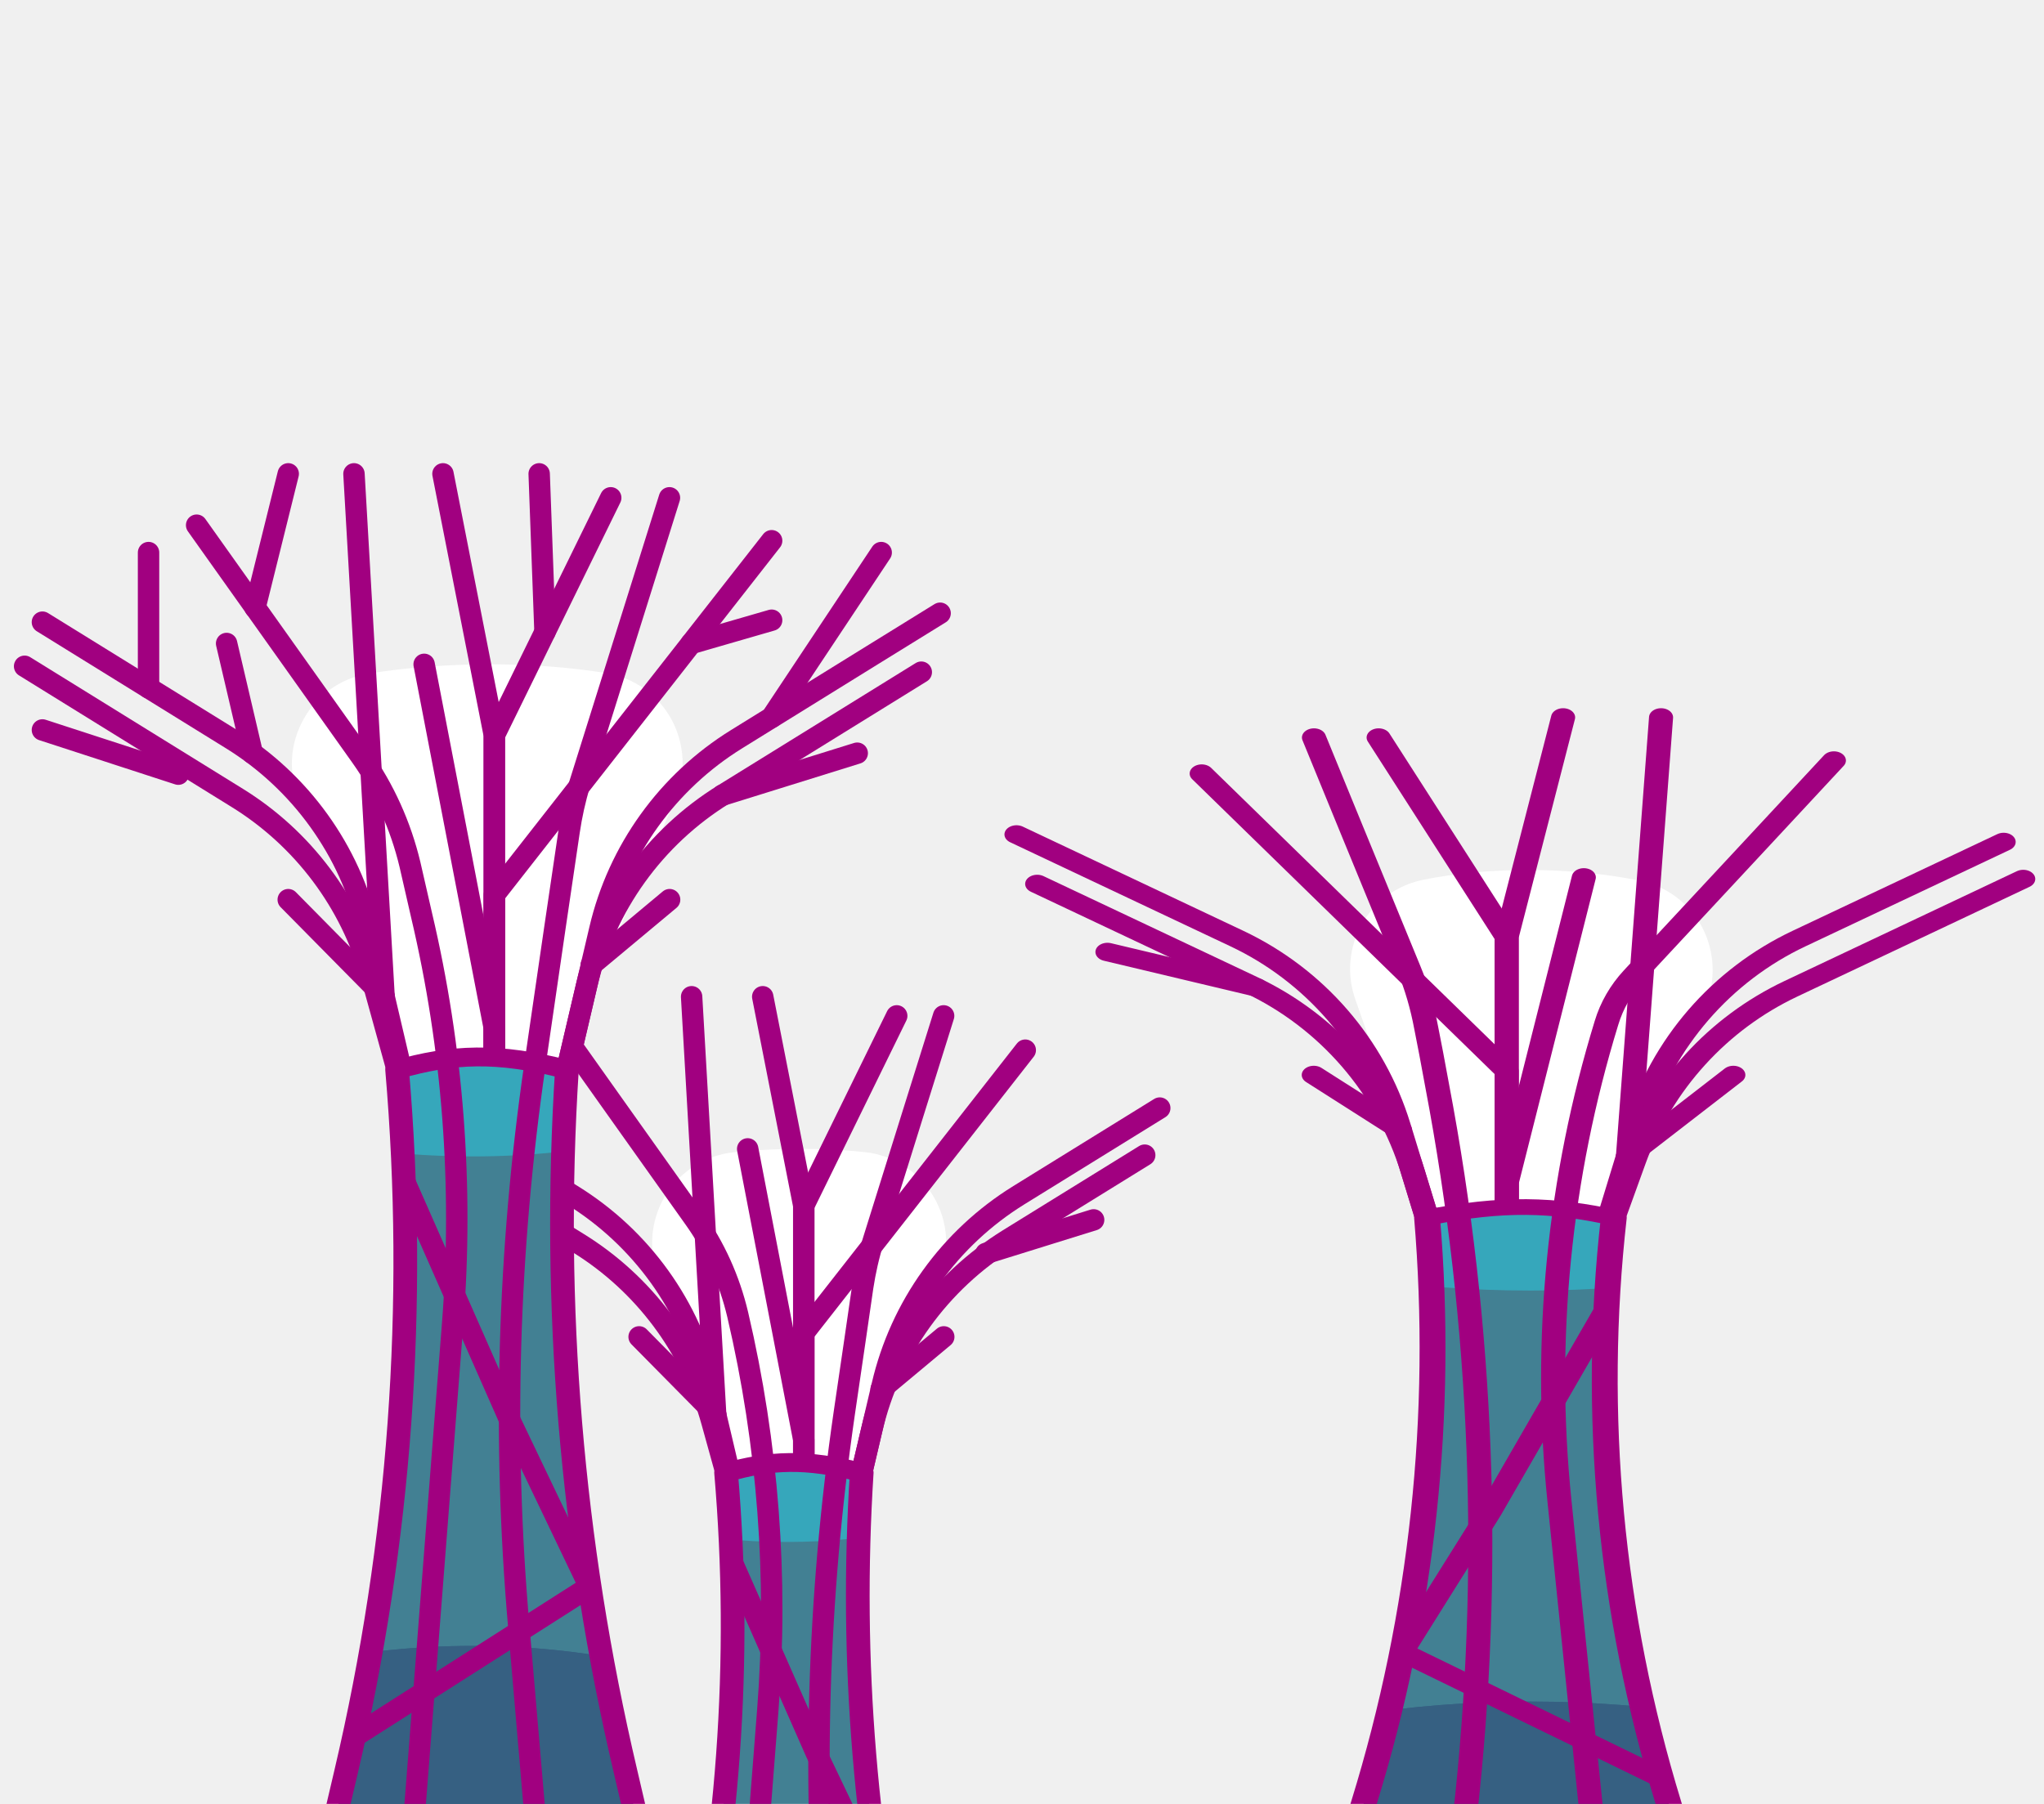
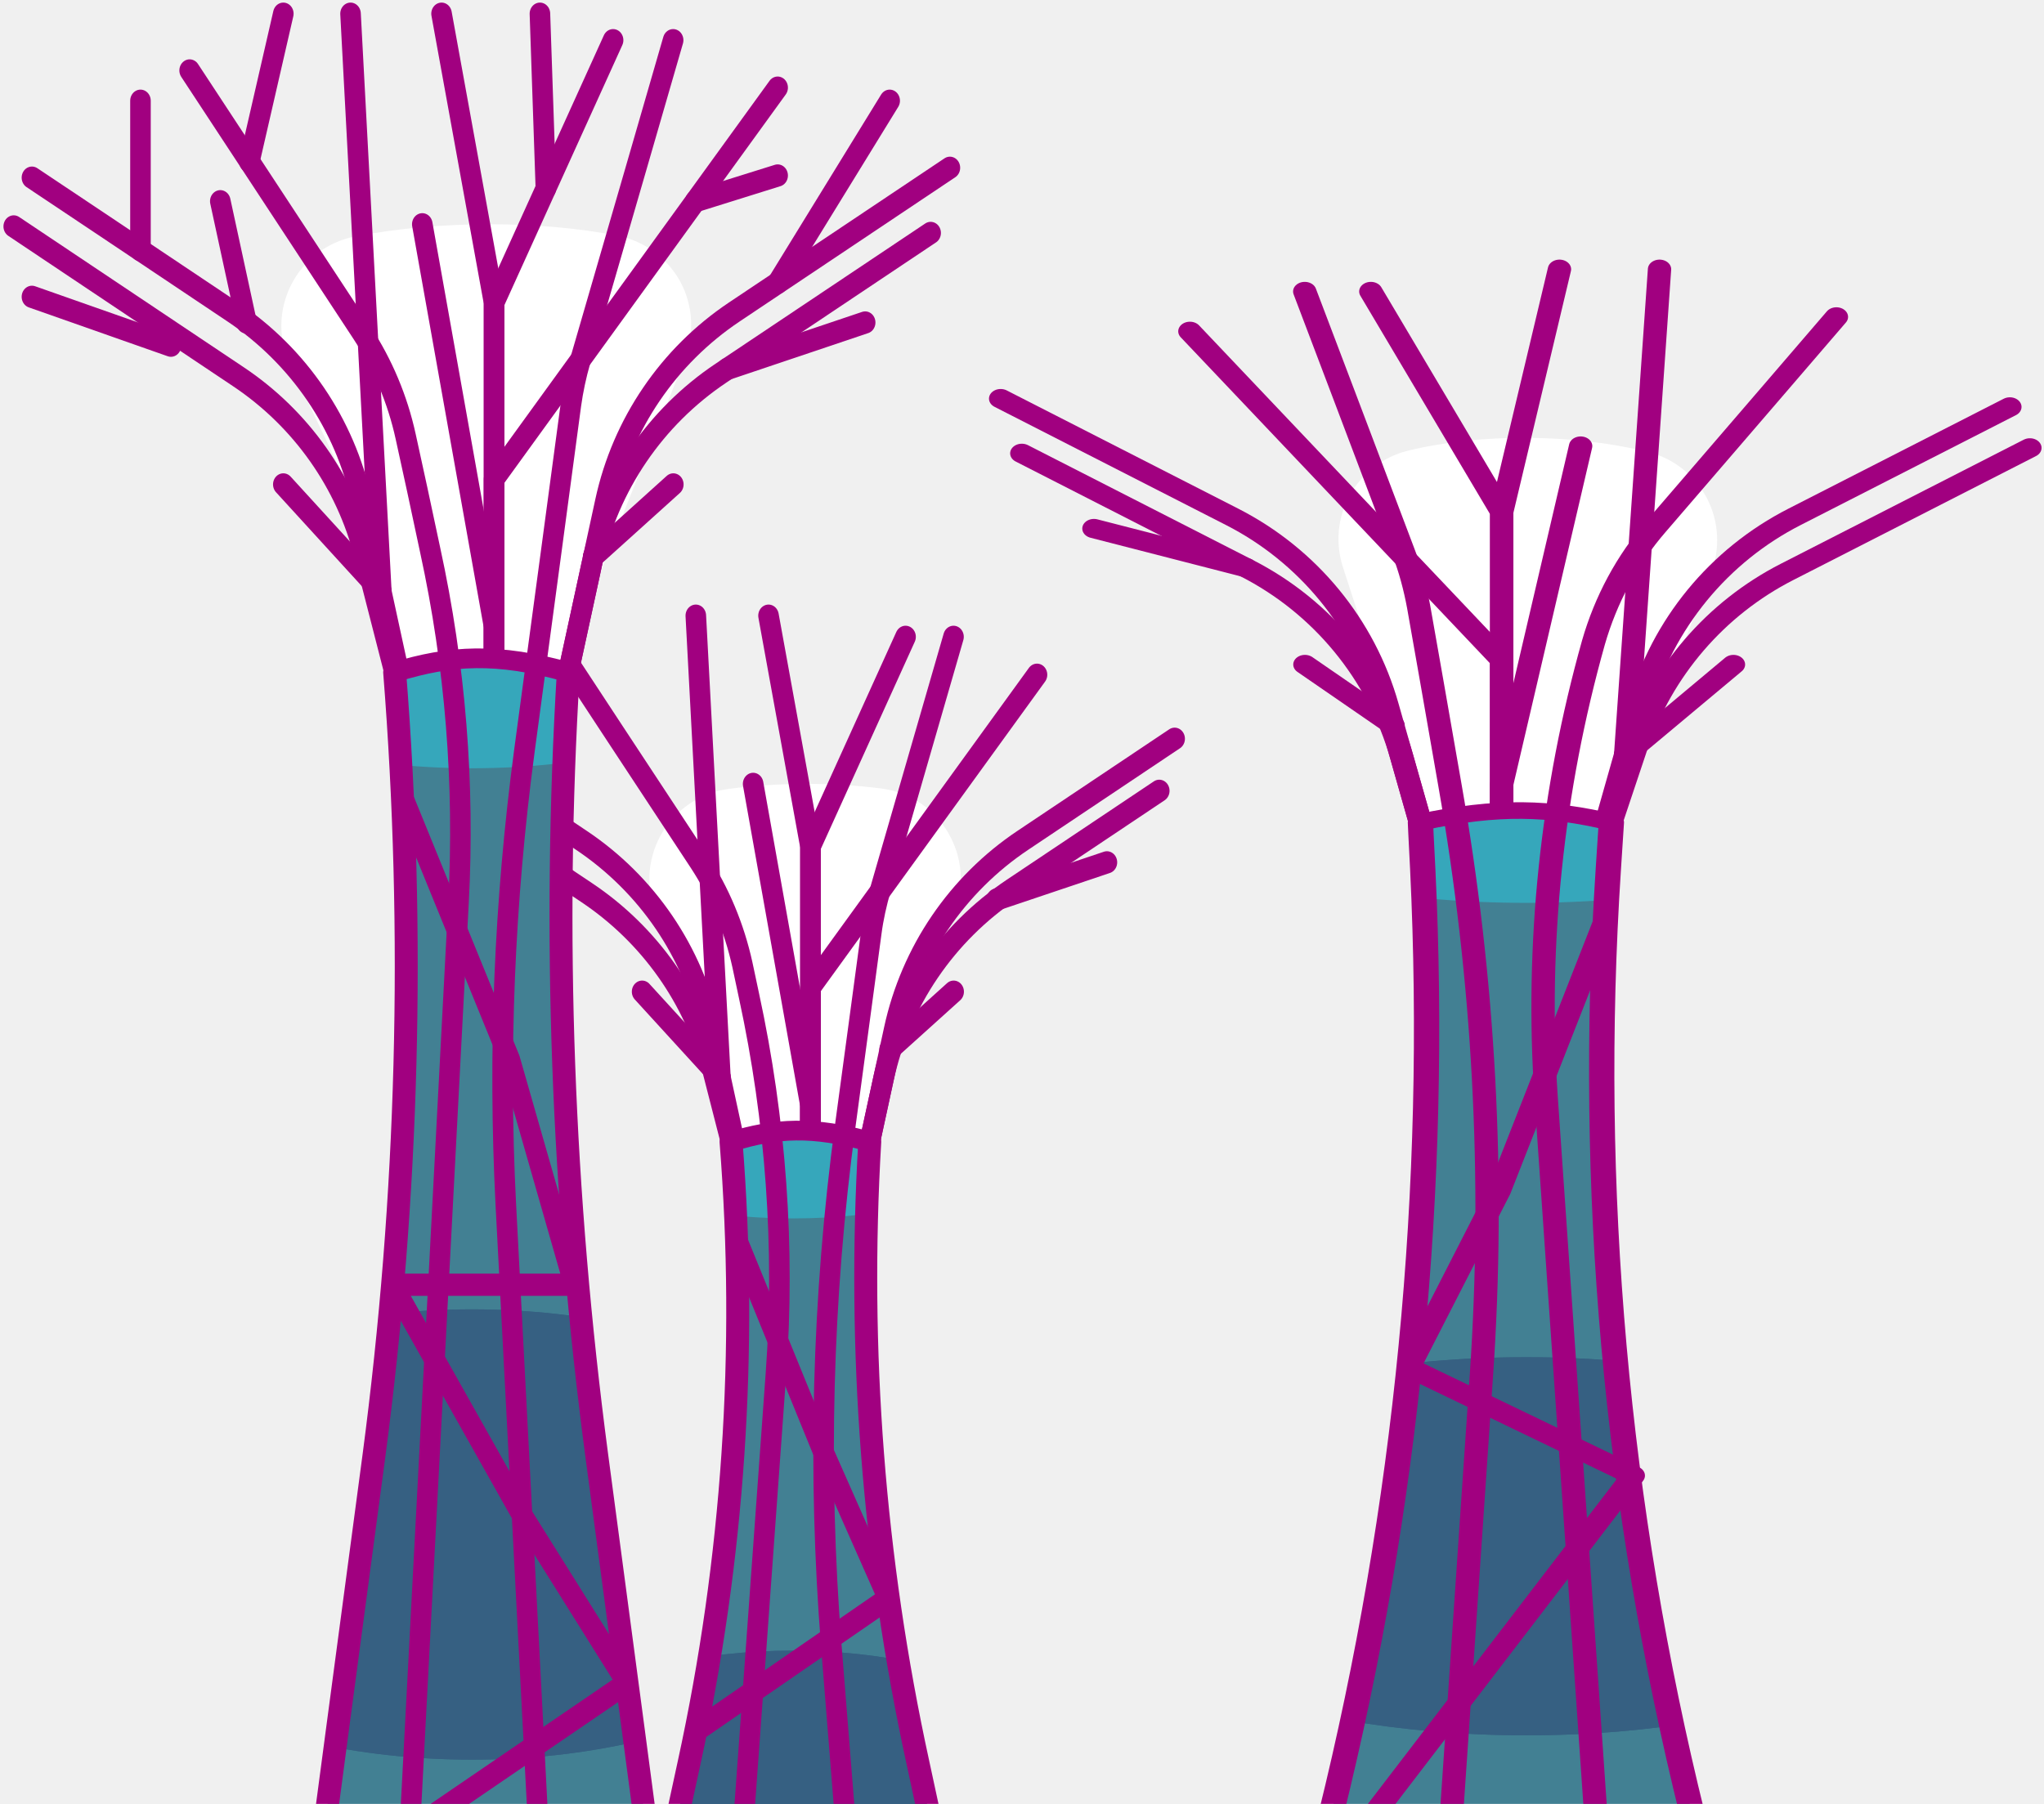
<svg xmlns="http://www.w3.org/2000/svg" width="100%" height="100%" viewBox="0 0 597 527" version="1.1" xml:space="preserve" style="fill-rule:evenodd;clip-rule:evenodd;stroke-linecap:round;stroke-linejoin:round;stroke-miterlimit:1.5;">
  <g transform="matrix(1,0,0,1,-15260.6,-4056.15)">
    <g id="Artboard7" transform="matrix(1.24116,0,0,1,5183.59,1226.15)">
      <rect x="8119" y="2830" width="481" height="527" style="fill:none;" />
      <clipPath id="_clip1">
        <rect x="8119" y="2830" width="481" height="527" />
      </clipPath>
      <g clip-path="url(#_clip1)">
-         <g transform="matrix(0.556899,0,0,0.752177,625.19,38.3638)">
-           <path d="M13853,4208.07C13857.9,4197.76 13857.1,4185.95 13850.9,4176.25C13844.8,4166.55 13834,4160.11 13821.8,4158.89C13804.1,4157.19 13784.5,4157.21 13766.3,4158.96C13753.7,4160.21 13742.5,4167.11 13736.5,4177.4C13730.5,4187.69 13730.4,4200.05 13736.2,4210.42C13738.9,4215.2 13741.6,4220.03 13744.2,4224.68C13756,4245.63 13763.3,4268.5 13765.5,4292C13765.5,4292 13765.5,4292 13765.5,4292L13818.8,4292C13818.8,4292 13822.8,4279.7 13826.1,4269.57C13829,4260.8 13832.4,4252.2 13836.3,4243.79C13840.7,4234.32 13847.1,4220.83 13853,4208.07Z" style="fill:white;" />
-         </g>
-         <g transform="matrix(0.643581,0,0,0.79879,-571.642,-167.429)">
-           <path d="M13777,4319.65C13777,4319.65 13769.6,4287.89 13762.8,4259.19C13756.1,4230.26 13738.1,4205.21 13712.8,4189.57C13689.9,4175.4 13665.5,4160.33 13665.5,4160.33" style="fill:none;stroke:rgb(161,0,128);stroke-width:7.82px;" />
-         </g>
-         <g transform="matrix(0.643581,0,0,0.79879,-571.642,-167.429)">
-           <path d="M13777,4319.65C13777,4319.65 13770.3,4295.58 13763.9,4272.41C13756.4,4245.24 13739,4221.92 13715,4207.09C13689.5,4191.3 13660.3,4173.22 13660.3,4173.22" style="fill:none;stroke:rgb(161,0,128);stroke-width:7.82px;" />
-         </g>
-         <g transform="matrix(0.643581,0,0,0.79879,-571.642,-167.429)">
-           <path d="M13765.3,4269.76L13737.3,4241.4" style="fill:none;stroke:rgb(161,0,128);stroke-width:7.82px;" />
-         </g>
-         <g transform="matrix(0.643581,0,0,0.79879,-571.642,-167.429)">
-           <path d="M13765.3,4269.76L13756.5,4117" style="fill:none;stroke:rgb(161,0,128);stroke-width:7.82px;" />
-         </g>
-         <g transform="matrix(0.643581,0,0,0.79879,-570.999,-167.429)">
-           <path d="M13796.5,4304.76L13796.5,4193.38L13781.5,4117" style="fill:none;stroke:rgb(161,0,128);stroke-width:7.82px;" />
-         </g>
-         <g transform="matrix(0.643581,0,0,0.79879,-570.999,-167.429)">
-           <path d="M13796.5,4304.76L13796.5,4193.38L13830.5,4124" style="fill:none;stroke:rgb(161,0,128);stroke-width:7.82px;" />
-         </g>
-         <g transform="matrix(0.643581,0,0,0.79879,-570.999,-167.429)">
-           <path d="M13796.5,4304.76L13796.5,4240L13877.5,4136.54" style="fill:none;stroke:rgb(161,0,128);stroke-width:7.82px;" />
-         </g>
-         <g transform="matrix(0.643581,0,0,0.79879,-570.999,-167.429)">
-           <path d="M13796.5,4304.76L13796.5,4279L13776,4172.65" style="fill:none;stroke:rgb(161,0,128);stroke-width:7.82px;" />
-         </g>
-         <g transform="matrix(0.643581,0,0,0.79879,-574.217,-167.429)">
-           <path d="M13868.1,4210.88L13907.5,4198.61" style="fill:none;stroke:rgb(161,0,128);stroke-width:7.82px;" />
-         </g>
-         <g transform="matrix(0.643581,0,0,0.79879,-574.217,-167.429)">
-           <path d="M13829.8,4260.51L13852.7,4241.4" style="fill:none;stroke:rgb(161,0,128);stroke-width:7.82px;" />
-         </g>
-         <g transform="matrix(-0.643581,0,0,0.79879,17184.1,-167.429)">
-           <path d="M13777,4319.65C13777,4319.65 13769.6,4287.89 13762.8,4259.19C13756.1,4230.26 13738.1,4205.21 13712.8,4189.57C13688.2,4174.38 13661.3,4157.72 13661.3,4157.72" style="fill:none;stroke:rgb(161,0,128);stroke-width:7.82px;" />
-         </g>
-         <g transform="matrix(-0.643581,0,0,0.79879,17184.1,-167.429)">
-           <path d="M13777,4319.65C13777,4319.65 13771.8,4297.57 13766.6,4275.35C13759.9,4246.42 13741.8,4221.37 13716.6,4205.73C13692.7,4190.95 13666.8,4174.94 13666.8,4174.94" style="fill:none;stroke:rgb(161,0,128);stroke-width:7.82px;" />
-         </g>
-         <g transform="matrix(0.643581,0,0,0.635185,-573.573,534.002)">
-           <path d="M13821.7,4292C13801.5,4285.39 13788.1,4286.23 13772.1,4292C13772.1,4292 13772.1,4292 13772.1,4292C13778,4378.44 13773,4465.52 13757.2,4549.98C13753.6,4569.42 13751,4583.15 13751,4583.15L13845,4583.15C13845,4583.15 13842.4,4569.32 13838.8,4549.78C13823,4465.38 13817.3,4378.52 13821.7,4292C13821.7,4292 13821.7,4292 13821.7,4292Z" style="fill:rgb(66,128,147);" />
+         <g transform="matrix(0.569472,0,0,0.831509,453.314,-398.099)">
+           <path d="M13855.5,4202.86C13859.8,4193.68 13858.8,4183.33 13852.9,4174.81C13847.1,4166.29 13836.9,4160.55 13825.4,4159.27C13805.5,4157.05 13782.8,4157.08 13762.2,4159.39C13750.3,4160.71 13739.8,4166.84 13734,4175.86C13728.2,4184.88 13727.9,4195.7 13733.1,4204.96C13736.7,4211.3 13740.4,4217.91 13744,4224.2C13755.9,4245.5 13763.2,4268.47 13765.5,4292C13765.5,4292 13765.5,4292 13765.5,4292L13818.8,4292C13818.8,4292 13823.3,4278.1 13826.7,4267.68C13829.2,4260.17 13832.1,4252.78 13835.5,4245.55C13840.5,4234.8 13848.5,4217.83 13855.5,4202.86Z" style="fill:white;" />
+         </g>
+         <g transform="matrix(0.658111,0,0,0.883037,-770.538,-625.597)">
+           <path d="M13777,4319.65C13777,4319.65 13768.6,4283.87 13761.6,4253.95C13755.6,4228.32 13739.1,4205.85 13715.5,4191.27C13691.9,4176.63 13665.5,4160.33 13665.5,4160.33" style="fill:none;stroke:rgb(161,0,128);stroke-width:7.35px;" />
+         </g>
+         <g transform="matrix(0.658111,0,0,0.883037,-770.538,-625.597)">
+           <path d="M13777,4319.65C13777,4319.65 13769.4,4292.17 13762.6,4267.66C13756,4243.51 13739.9,4222.49 13717.5,4208.63C13691.4,4192.51 13660.3,4173.22 13660.3,4173.22" style="fill:none;stroke:rgb(161,0,128);stroke-width:7.35px;" />
+         </g>
+         <g transform="matrix(0.658111,0,0,0.883037,-770.538,-625.597)">
+           <path d="M13765.3,4269.76L13737.3,4241.4" style="fill:none;stroke:rgb(161,0,128);stroke-width:7.35px;" />
+         </g>
+         <g transform="matrix(0.658111,0,0,0.883037,-770.538,-625.597)">
+           <path d="M13765.3,4269.76L13756.5,4117" style="fill:none;stroke:rgb(161,0,128);stroke-width:7.35px;" />
+         </g>
+         <g transform="matrix(0.658111,0,0,0.883037,-769.88,-625.597)">
+           <path d="M13796.5,4304.76L13796.5,4193.38L13781.5,4117" style="fill:none;stroke:rgb(161,0,128);stroke-width:7.35px;" />
+         </g>
+         <g transform="matrix(0.658111,0,0,0.883037,-769.88,-625.597)">
+           <path d="M13796.5,4304.76L13796.5,4193.38L13830.5,4124" style="fill:none;stroke:rgb(161,0,128);stroke-width:7.35px;" />
+         </g>
+         <g transform="matrix(0.658111,0,0,0.883037,-769.88,-625.597)">
+           <path d="M13796.5,4304.76L13796.5,4240L13877.5,4136.54" style="fill:none;stroke:rgb(161,0,128);stroke-width:7.35px;" />
+         </g>
+         <g transform="matrix(0.658111,0,0,0.883037,-769.88,-625.597)">
+           <path d="M13796.5,4304.76L13796.5,4279L13776,4172.65" style="fill:none;stroke:rgb(161,0,128);stroke-width:7.35px;" />
+         </g>
+         <g transform="matrix(0.658111,0,0,0.883037,-773.171,-625.597)">
+           <path d="M13868.1,4210.88L13907.5,4198.61" style="fill:none;stroke:rgb(161,0,128);stroke-width:7.35px;" />
+         </g>
+         <g transform="matrix(0.658111,0,0,0.883037,-773.171,-625.597)">
+           <path d="M13829.8,4260.51L13852.7,4241.4" style="fill:none;stroke:rgb(161,0,128);stroke-width:7.35px;" />
+         </g>
+         <g transform="matrix(-0.658111,0,0,0.883037,17386.1,-625.597)">
+           <path d="M13777,4319.65C13777,4319.65 13768.6,4283.87 13761.6,4253.95C13755.6,4228.32 13739.1,4205.85 13715.5,4191.27C13690.3,4175.65 13661.3,4157.72 13661.3,4157.72" style="fill:none;stroke:rgb(161,0,128);stroke-width:7.35px;" />
+         </g>
+         <g transform="matrix(-0.658111,0,0,0.883037,17386.1,-625.597)">
+           <path d="M13777,4319.65C13777,4319.65 13771,4293.96 13765.4,4270.11C13759.4,4244.48 13742.9,4222.01 13719.3,4207.43C13694.7,4192.2 13666.8,4174.94 13666.8,4174.94" style="fill:none;stroke:rgb(161,0,128);stroke-width:7.35px;" />
+         </g>
+         <g transform="matrix(0.658111,0,0,0.702177,-772.512,149.813)">
+           <path d="M13821.7,4292C13801.5,4285.39 13788.1,4286.23 13772.1,4292C13772.1,4292 13772.1,4292 13772.1,4292C13778,4378.52 13773,4465.58 13757.1,4550.4C13753.5,4569.61 13751,4583.15 13751,4583.15L13845,4583.15C13845,4583.15 13842.5,4569.53 13838.9,4550.23C13823,4465.47 13817.3,4378.58 13821.7,4292C13821.7,4292 13821.7,4292 13821.7,4292Z" style="fill:rgb(66,128,147);" />
          <clipPath id="_clip2">
-             <path d="M13821.7,4292C13801.5,4285.39 13788.1,4286.23 13772.1,4292C13772.1,4292 13772.1,4292 13772.1,4292C13778,4378.44 13773,4465.52 13757.2,4549.98C13753.6,4569.42 13751,4583.15 13751,4583.15L13845,4583.15C13845,4583.15 13842.4,4569.32 13838.8,4549.78C13823,4465.38 13817.3,4378.52 13821.7,4292C13821.7,4292 13821.7,4292 13821.7,4292Z" />
+             <path d="M13821.7,4292C13801.5,4285.39 13788.1,4286.23 13772.1,4292C13772.1,4292 13772.1,4292 13772.1,4292C13778,4378.52 13773,4465.58 13757.1,4550.4C13753.5,4569.61 13751,4583.15 13751,4583.15L13845,4583.15C13845,4583.15 13842.5,4569.53 13838.9,4550.23C13823,4465.47 13817.3,4378.58 13821.7,4292C13821.7,4292 13821.7,4292 13821.7,4292Z" />
          </clipPath>
          <g clip-path="url(#_clip2)">
+             <g transform="matrix(1,0,0,1.25757,51.0796,-1200.61)">
+               <ellipse cx="13743.1" cy="4595.5" rx="119.293" ry="59.5" style="fill:rgb(54,96,130);" />
+             </g>
+             <g transform="matrix(1,0,0,1.25757,51.0796,-1200.61)">
+               <ellipse cx="13743.1" cy="4595.5" rx="119.293" ry="59.5" style="fill:rgb(54,96,130);" />
+             </g>
            <g transform="matrix(1,0,0,1.25757,51.0796,-1530.09)">
              <ellipse cx="13743.1" cy="4595.5" rx="119.293" ry="59.5" style="fill:rgb(54,167,187);" />
            </g>
          </g>
-           <path d="M13821.7,4292C13801.5,4285.39 13788.1,4286.23 13772.1,4292C13772.1,4292 13772.1,4292 13772.1,4292C13778,4378.44 13773,4465.52 13757.2,4549.98C13753.6,4569.42 13751,4583.15 13751,4583.15L13845,4583.15C13845,4583.15 13842.4,4569.32 13838.8,4549.78C13823,4465.38 13817.3,4378.52 13821.7,4292C13821.7,4292 13821.7,4292 13821.7,4292Z" style="fill:none;stroke:rgb(161,0,128);stroke-width:8.66px;" />
-         </g>
-         <g transform="matrix(0.643581,0,0,0.79879,-560.992,-167.429)">
-           <path d="M13756.5,4522.57C13756.5,4522.57 13762.9,4441.25 13767.8,4377.99C13771.6,4329.46 13767.9,4280.63 13756.8,4233.24C13756.8,4233.24 13756.8,4233.24 13756.8,4233.24C13753.8,4220.53 13748.4,4208.53 13740.8,4197.9C13723.8,4174.02 13694,4132 13694,4132" style="fill:none;stroke:rgb(161,0,128);stroke-width:7.82px;" />
-         </g>
-         <g transform="matrix(0.643581,0,0,0.79879,-560.992,-167.429)">
-           <path d="M13794,4522.57C13794,4522.57 13792.2,4501.22 13789.9,4474.57C13783.9,4406.08 13785.9,4337.13 13795.8,4269.1C13798.6,4250.03 13801.1,4233.03 13802.5,4223.22C13803.4,4217.34 13804.7,4211.53 13806.5,4205.85C13813.5,4183.34 13832.1,4124 13832.1,4124" style="fill:none;stroke:rgb(161,0,128);stroke-width:7.82px;" />
-         </g>
-         <g transform="matrix(0.643581,0,0,0.79879,-571.455,-43.9062)">
-           <path d="M13756.2,4331.37L13825,4287.48L13801.7,4238.77L13770.8,4168.65" style="fill:none;stroke:rgb(161,0,128);stroke-width:7.82px;" />
-         </g>
-         <g transform="matrix(-0.626634,0,0,1.03544,17122.8,-1220.81)">
-           <path d="M13859.5,4194.13C13862.8,4187.13 13861.9,4179.41 13857.1,4172.96C13852.2,4166.5 13843.9,4161.93 13834.2,4160.42C13809.4,4156.62 13778.6,4156.69 13752.6,4160.65C13742.6,4162.21 13734,4167.06 13729.2,4173.87C13724.5,4180.69 13724,4188.75 13728,4195.84C13734,4206.45 13741,4218.92 13747.1,4229.78C13757,4247.41 13763,4266.16 13764.9,4285.25C13765.2,4289.24 13765.5,4292 13765.5,4292L13818.8,4292C13818.8,4292 13824.3,4275.16 13827.7,4264.65C13829.5,4259.16 13831.7,4253.74 13834.1,4248.41C13839.9,4236.09 13851.2,4212.06 13859.5,4194.13Z" style="fill:white;" />
-         </g>
-         <g transform="matrix(-0.885944,0,0,0.839698,20697.4,-417.452)">
-           <path d="M13777,4319.65C13777,4319.65 13769.5,4287.7 13762.8,4258.94C13756.1,4230.31 13740.5,4206.71 13719.8,4193.92C13695.2,4178.68 13665.5,4160.33 13665.5,4160.33" style="fill:none;stroke:rgb(161,0,128);stroke-width:6.39px;" />
-         </g>
-         <g transform="matrix(-0.885944,0,0,0.839698,20697.4,-417.452)">
-           <path d="M13777,4319.65C13777,4319.65 13770.2,4294.88 13763.7,4271.41C13756.4,4244.98 13741.4,4223.42 13722,4211.41C13695.2,4194.82 13660.3,4173.22 13660.3,4173.22" style="fill:none;stroke:rgb(161,0,128);stroke-width:6.39px;" />
-         </g>
-         <g transform="matrix(-0.885944,0,0,0.839698,20697.4,-417.452)">
-           <path d="M13765.3,4269.76L13737.3,4241.4" style="fill:none;stroke:rgb(161,0,128);stroke-width:6.39px;" />
-         </g>
-         <g transform="matrix(-0.885944,0,0,0.839698,20697.4,-417.452)">
-           <path d="M13765.3,4269.76L13756.5,4117" style="fill:none;stroke:rgb(161,0,128);stroke-width:6.39px;" />
-         </g>
-         <g transform="matrix(-0.885944,0,0,0.839698,20696.5,-417.452)">
-           <path d="M13796.5,4304.76L13796.5,4193.38L13781.5,4117" style="fill:none;stroke:rgb(161,0,128);stroke-width:6.39px;" />
-         </g>
-         <g transform="matrix(-0.885944,0,0,0.839698,20696.5,-417.452)">
-           <path d="M13796.5,4304.76L13796.5,4193.38L13830.5,4124" style="fill:none;stroke:rgb(161,0,128);stroke-width:6.39px;" />
-         </g>
-         <g transform="matrix(-0.885944,0,0,0.839698,20696.5,-417.452)">
-           <path d="M13796.5,4304.76L13796.5,4240L13877.5,4136.54" style="fill:none;stroke:rgb(161,0,128);stroke-width:6.39px;" />
-         </g>
-         <g transform="matrix(-0.885944,0,0,0.839698,20696.5,-417.452)">
-           <path d="M13796.5,4304.76L13796.5,4279L13776,4172.65" style="fill:none;stroke:rgb(161,0,128);stroke-width:6.39px;" />
-         </g>
-         <g transform="matrix(-0.885944,0,0,0.839698,20700.9,-417.452)">
-           <path d="M13868.1,4210.88L13907.5,4198.61" style="fill:none;stroke:rgb(161,0,128);stroke-width:6.39px;" />
-         </g>
-         <g transform="matrix(-0.885944,0,0,0.839698,20700.9,-417.452)">
-           <path d="M13829.8,4260.51L13852.7,4241.4" style="fill:none;stroke:rgb(161,0,128);stroke-width:6.39px;" />
-         </g>
-         <g transform="matrix(0.885944,0,0,0.839698,-3744.92,-417.452)">
-           <path d="M13777,4319.65C13777,4319.65 13769.5,4287.7 13762.8,4258.94C13756.1,4230.31 13740.5,4206.71 13719.8,4193.92C13693.7,4177.76 13661.3,4157.72 13661.3,4157.72" style="fill:none;stroke:rgb(161,0,128);stroke-width:6.39px;" />
-         </g>
-         <g transform="matrix(0.885944,0,0,0.839698,-3744.92,-417.452)">
-           <path d="M13777,4319.65C13777,4319.65 13771.8,4297.4 13766.6,4275.09C13759.9,4246.47 13744.3,4222.87 13723.6,4210.07C13698.1,4194.28 13666.8,4174.94 13666.8,4174.94" style="fill:none;stroke:rgb(161,0,128);stroke-width:6.39px;" />
-         </g>
-         <g transform="matrix(-0.885944,0,0,0.667715,20700.1,319.901)">
-           <path d="M13821.7,4292C13801.5,4285.39 13788.1,4286.23 13772.1,4292C13772.1,4292 13772.1,4292 13772.1,4292C13778,4378.07 13773,4465.21 13757.6,4547.99C13753.7,4568.48 13751,4583.15 13751,4583.15L13845,4583.15C13845,4583.15 13842.2,4568.31 13838.4,4547.65C13822.9,4464.98 13817.3,4378.19 13821.7,4292C13821.7,4292 13821.7,4292 13821.7,4292Z" style="fill:rgb(66,128,147);" />
+           <path d="M13821.7,4292C13801.5,4285.39 13788.1,4286.23 13772.1,4292C13772.1,4292 13772.1,4292 13772.1,4292C13778,4378.52 13773,4465.58 13757.1,4550.4C13753.5,4569.61 13751,4583.15 13751,4583.15L13845,4583.15C13845,4583.15 13842.5,4569.53 13838.9,4550.23C13823,4465.47 13817.3,4378.58 13821.7,4292C13821.7,4292 13821.7,4292 13821.7,4292Z" style="fill:none;stroke:rgb(161,0,128);stroke-width:8.21px;" />
+         </g>
+         <g transform="matrix(0.658111,0,0,0.883037,-759.647,-625.597)">
+           <path d="M13756.5,4522.57C13756.5,4522.57 13763.6,4432.23 13768.6,4367.91C13771.9,4326.02 13768.6,4283.92 13759,4242.88C13758.2,4239.19 13757.3,4235.67 13756.6,4232.44C13753.7,4220.25 13748.5,4208.66 13741.1,4198.24C13724.1,4174.42 13694,4132 13694,4132" style="fill:none;stroke:rgb(161,0,128);stroke-width:7.35px;" />
+         </g>
+         <g transform="matrix(0.658111,0,0,0.883037,-759.647,-625.597)">
+           <path d="M13794,4522.57C13794,4522.57 13791.3,4491.66 13788.4,4457.8C13783.5,4400.42 13785.1,4342.72 13793.4,4285.67C13797.3,4259.27 13800.9,4233.97 13802.7,4221.84C13803.4,4216.87 13804.6,4211.96 13806.1,4207.15C13812.8,4185.71 13832.1,4124 13832.1,4124" style="fill:none;stroke:rgb(161,0,128);stroke-width:7.35px;" />
+         </g>
+         <g transform="matrix(0.658111,0,0,0.883037,-770.347,-489.046)">
+           <path d="M13756.2,4331.37L13825,4287.48L13801.7,4238.77L13770.8,4168.65" style="fill:none;stroke:rgb(161,0,128);stroke-width:7.35px;" />
+         </g>
+         <g transform="matrix(-0.640781,0,0,1.14464,17317,-1801.08)">
+           <path d="M13861.1,4190.71C13864,4184.59 13863.1,4177.91 13858.6,4172.27C13854.1,4166.64 13846.5,4162.54 13837.5,4160.96C13811.1,4156.43 13776.9,4156.52 13749.1,4161.22C13739.8,4162.83 13731.9,4167.16 13727.4,4173.11C13723,4179.05 13722.5,4186.03 13726,4192.26C13733,4204.8 13742,4220.81 13749.3,4233.7C13757.8,4248.75 13762.9,4264.62 13764.4,4280.75C13765,4287 13765.5,4292 13765.5,4292L13818.8,4292C13818.8,4292 13824.7,4273.79 13828.1,4263.42C13829.6,4258.75 13831.5,4254.13 13833.6,4249.58C13839.5,4236.93 13852.4,4209.44 13861.1,4190.71Z" style="fill:white;" />
+         </g>
+         <g transform="matrix(-0.905946,0,0,0.92826,20972.2,-912.989)">
+           <path d="M13777,4319.65C13777,4319.65 13768.7,4284.2 13761.7,4254.37C13755.7,4228.62 13741.1,4207.08 13721.4,4194.91C13696.5,4179.49 13665.5,4160.33 13665.5,4160.33" style="fill:none;stroke:rgb(161,0,128);stroke-width:6.06px;" />
+         </g>
+         <g transform="matrix(-0.905946,0,0,0.92826,20972.2,-912.989)">
+           <path d="M13777,4319.65C13777,4319.65 13769.4,4292 13762.6,4267.43C13756,4243.54 13741.9,4223.73 13723.4,4212.27C13696.4,4195.58 13660.3,4173.22 13660.3,4173.22" style="fill:none;stroke:rgb(161,0,128);stroke-width:6.06px;" />
+         </g>
+         <g transform="matrix(-0.905946,0,0,0.92826,20972.2,-912.989)">
+           <path d="M13765.3,4269.76L13737.3,4241.4" style="fill:none;stroke:rgb(161,0,128);stroke-width:6.06px;" />
+         </g>
+         <g transform="matrix(-0.905946,0,0,0.92826,20972.2,-912.989)">
+           <path d="M13765.3,4269.76L13756.5,4117" style="fill:none;stroke:rgb(161,0,128);stroke-width:6.06px;" />
+         </g>
+         <g transform="matrix(-0.905946,0,0,0.92826,20971.3,-912.989)">
+           <path d="M13796.5,4304.76L13796.5,4193.38L13781.5,4117" style="fill:none;stroke:rgb(161,0,128);stroke-width:6.06px;" />
+         </g>
+         <g transform="matrix(-0.905946,0,0,0.92826,20971.3,-912.989)">
+           <path d="M13796.5,4304.76L13796.5,4193.38L13830.5,4124" style="fill:none;stroke:rgb(161,0,128);stroke-width:6.06px;" />
+         </g>
+         <g transform="matrix(-0.905946,0,0,0.92826,20971.3,-912.989)">
+           <path d="M13796.5,4304.76L13796.5,4240L13877.5,4136.54" style="fill:none;stroke:rgb(161,0,128);stroke-width:6.06px;" />
+         </g>
+         <g transform="matrix(-0.905946,0,0,0.92826,20971.3,-912.989)">
+           <path d="M13796.5,4304.76L13796.5,4279L13776,4172.65" style="fill:none;stroke:rgb(161,0,128);stroke-width:6.06px;" />
+         </g>
+         <g transform="matrix(-0.905946,0,0,0.92826,20975.9,-912.989)">
+           <path d="M13868.1,4210.88L13907.5,4198.61" style="fill:none;stroke:rgb(161,0,128);stroke-width:6.06px;" />
+         </g>
+         <g transform="matrix(-0.905946,0,0,0.92826,20975.9,-912.989)">
+           <path d="M13829.8,4260.51L13852.7,4241.4" style="fill:none;stroke:rgb(161,0,128);stroke-width:6.06px;" />
+         </g>
+         <g transform="matrix(0.905946,0,0,0.92826,-4021.9,-912.989)">
+           <path d="M13777,4319.65C13777,4319.65 13768.7,4284.2 13761.7,4254.37C13755.7,4228.62 13741.1,4207.08 13721.4,4194.91C13695,4178.59 13661.3,4157.72 13661.3,4157.72" style="fill:none;stroke:rgb(161,0,128);stroke-width:6.06px;" />
+         </g>
+         <g transform="matrix(0.905946,0,0,0.92826,-4021.9,-912.989)">
+           <path d="M13777,4319.65C13777,4319.65 13771.1,4294.26 13765.5,4270.52C13759.5,4244.78 13744.9,4223.24 13725.2,4211.07C13699.4,4195.11 13666.8,4174.94 13666.8,4174.94" style="fill:none;stroke:rgb(161,0,128);stroke-width:6.06px;" />
+         </g>
+         <g transform="matrix(-0.905946,0,0,0.738138,20975,-97.8687)">
+           <path d="M13821.7,4292C13801.5,4285.39 13788.1,4286.23 13772.1,4292C13772.1,4292 13772.4,4299.12 13772.9,4310.72C13778.3,4436.48 13770.9,4562.75 13751,4685.09C13751,4685.09 13751,4685.09 13751,4685.09L13845,4685.09C13845,4685.09 13845,4685.09 13845,4685.09C13825.1,4562.68 13817.1,4436.5 13821.1,4310.55C13821.5,4299.05 13821.7,4292 13821.7,4292Z" style="fill:rgb(66,128,147);" />
          <clipPath id="_clip3">
-             <path d="M13821.7,4292C13801.5,4285.39 13788.1,4286.23 13772.1,4292C13772.1,4292 13772.1,4292 13772.1,4292C13778,4378.07 13773,4465.21 13757.6,4547.99C13753.7,4568.48 13751,4583.15 13751,4583.15L13845,4583.15C13845,4583.15 13842.2,4568.31 13838.4,4547.65C13822.9,4464.98 13817.3,4378.19 13821.7,4292C13821.7,4292 13821.7,4292 13821.7,4292Z" />
+             <path d="M13821.7,4292C13801.5,4285.39 13788.1,4286.23 13772.1,4292C13772.1,4292 13772.4,4299.12 13772.9,4310.72C13778.3,4436.48 13770.9,4562.75 13751,4685.09C13751,4685.09 13751,4685.09 13751,4685.09L13845,4685.09C13845,4685.09 13845,4685.09 13845,4685.09C13825.1,4562.68 13817.1,4436.5 13821.1,4310.55C13821.5,4299.05 13821.7,4292 13821.7,4292Z" />
          </clipPath>
          <g clip-path="url(#_clip3)">
            <g transform="matrix(1,0,0,1.25757,51.0796,-1200.61)">
              <ellipse cx="13743.1" cy="4595.5" rx="119.293" ry="59.5" style="fill:rgb(54,96,130);" />
            </g>
            <g transform="matrix(1,0,0,1.25757,51.0796,-1200.61)">
              <ellipse cx="13743.1" cy="4595.5" rx="119.293" ry="59.5" style="fill:rgb(54,96,130);" />
            </g>
            <g transform="matrix(1,0,0,1.25757,51.0796,-1530.09)">
              <ellipse cx="13743.1" cy="4595.5" rx="119.293" ry="59.5" style="fill:rgb(54,167,187);" />
            </g>
          </g>
-           <path d="M13821.7,4292C13801.5,4285.39 13788.1,4286.23 13772.1,4292C13772.1,4292 13772.1,4292 13772.1,4292C13778,4378.07 13773,4465.21 13757.6,4547.99C13753.7,4568.48 13751,4583.15 13751,4583.15L13845,4583.15C13845,4583.15 13842.2,4568.31 13838.4,4547.65C13822.9,4464.98 13817.3,4378.19 13821.7,4292C13821.7,4292 13821.7,4292 13821.7,4292Z" style="fill:none;stroke:rgb(161,0,128);stroke-width:6.87px;" />
-         </g>
-         <g transform="matrix(-0.885944,0,0,0.839698,20682.7,-417.452)">
-           <path d="M13756.5,4522.57C13756.5,4522.57 13762.1,4450.7 13766.9,4389.52C13771.3,4333.58 13767,4277.06 13754.4,4223.29C13754.4,4223.29 13754.4,4223.29 13754.4,4223.29C13753,4217.18 13750.5,4211.57 13747.2,4206.89C13733,4186.96 13694,4132 13694,4132" style="fill:none;stroke:rgb(161,0,128);stroke-width:6.39px;" />
-         </g>
-         <g transform="matrix(-0.885944,0,0,0.839698,20682.7,-417.452)">
-           <path d="M13794,4522.57C13794,4522.57 13793.2,4513.36 13792,4499.48C13784.7,4414.64 13787.2,4328.83 13799.4,4244.95C13800.5,4237.02 13801.5,4230.15 13802.3,4224.94C13803.3,4217.92 13804.8,4211.05 13806.9,4204.43C13814.3,4180.95 13832.1,4124 13832.1,4124" style="fill:none;stroke:rgb(161,0,128);stroke-width:6.39px;" />
-         </g>
-         <g transform="matrix(-0.885944,0,0,0.839698,20697.1,-287.603)">
-           <path d="M13756.2,4331.37L13825,4287.48L13801.7,4238.77L13770.8,4168.65" style="fill:none;stroke:rgb(161,0,128);stroke-width:6.39px;" />
-         </g>
-         <g transform="matrix(0.697178,0,0,0.941646,-1382.92,-890.937)">
-           <path d="M13857.1,4199.44C13860.8,4191.46 13860.3,4182.35 13855.8,4174.73C13851.3,4167.11 13843.2,4161.82 13833.9,4160.38C13809.4,4156.67 13779.1,4156.71 13753.5,4160.52C13743.8,4161.99 13735.4,4167.64 13731,4175.73C13726.5,4183.82 13726.6,4193.37 13731.1,4201.41C13735.4,4208.94 13739.9,4217.06 13744.2,4224.68C13756,4245.63 13763.3,4268.5 13765.5,4292C13765.5,4292 13765.5,4292 13765.5,4292L13818.8,4292C13818.8,4292 13823.5,4277.42 13827,4266.92C13829.3,4259.92 13832,4253.05 13835.1,4246.33C13840.5,4234.84 13849.5,4215.54 13857.1,4199.44Z" style="fill:white;" />
-         </g>
-         <g transform="matrix(0.805695,0,0,1,-2881.22,-1148.57)">
-           <path d="M13777,4319.65C13777,4319.65 13767.9,4280.7 13760.7,4250.1C13755.3,4226.99 13740.9,4206.98 13720.7,4194.49C13695.9,4179.14 13665.5,4160.33 13665.5,4160.33" style="fill:none;stroke:rgb(161,0,128);stroke-width:6.25px;" />
-         </g>
-         <g transform="matrix(0.805695,0,0,1,-2881.22,-1148.57)">
-           <path d="M13777,4319.65C13777,4319.65 13768.6,4289.27 13761.6,4263.91C13755.6,4242.21 13741.6,4223.57 13722.5,4211.73C13695.6,4195.1 13660.3,4173.22 13660.3,4173.22" style="fill:none;stroke:rgb(161,0,128);stroke-width:6.25px;" />
-         </g>
-         <g transform="matrix(0.805695,0,0,1,-2881.22,-1148.57)">
-           <path d="M13696.5,4179.51L13696.5,4140" style="fill:none;stroke:rgb(161,0,128);stroke-width:6.25px;" />
-         </g>
-         <g transform="matrix(0.805695,0,0,1,-2881.22,-1148.57)">
-           <path d="M13705.2,4204.74L13665.5,4191.82" style="fill:none;stroke:rgb(161,0,128);stroke-width:6.25px;" />
-         </g>
-         <g transform="matrix(0.805695,0,0,1,-2881.22,-1148.57)">
-           <path d="M13726.8,4198.61L13719.3,4166.56" style="fill:none;stroke:rgb(161,0,128);stroke-width:6.25px;" />
-         </g>
-         <g transform="matrix(0.805695,0,0,1,-2881.22,-1148.57)">
-           <path d="M13737.3,4117L13727.6,4156.08" style="fill:none;stroke:rgb(161,0,128);stroke-width:6.25px;" />
-         </g>
-         <g transform="matrix(0.805695,0,0,1,-2881.22,-1148.57)">
-           <path d="M13765.3,4269.76L13737.3,4241.4" style="fill:none;stroke:rgb(161,0,128);stroke-width:6.25px;" />
-         </g>
-         <g transform="matrix(0.805695,0,0,1,-2881.22,-1148.57)">
-           <path d="M13765.3,4269.76L13756.5,4117" style="fill:none;stroke:rgb(161,0,128);stroke-width:6.25px;" />
-         </g>
-         <g transform="matrix(0.805695,0,0,1,-2880.42,-1148.57)">
-           <path d="M13796.5,4304.76L13796.5,4193.38L13781.5,4117" style="fill:none;stroke:rgb(161,0,128);stroke-width:6.25px;" />
-         </g>
-         <g transform="matrix(0.805695,0,0,1,-2880.42,-1148.57)">
-           <path d="M13796.5,4304.76L13796.5,4193.38L13830.5,4124" style="fill:none;stroke:rgb(161,0,128);stroke-width:6.25px;" />
-         </g>
-         <g transform="matrix(0.805695,0,0,1,-2880.42,-1148.57)">
-           <path d="M13811.3,4163.16L13809.6,4117" style="fill:none;stroke:rgb(161,0,128);stroke-width:6.25px;" />
-         </g>
-         <g transform="matrix(0.805695,0,0,1,-2880.42,-1148.57)">
-           <path d="M13796.5,4304.76L13796.5,4240L13877.5,4136.54" style="fill:none;stroke:rgb(161,0,128);stroke-width:6.25px;" />
-         </g>
-         <g transform="matrix(0.805695,0,0,1,-2880.42,-1148.57)">
-           <path d="M13854,4166.56L13877.5,4159.76" style="fill:none;stroke:rgb(161,0,128);stroke-width:6.25px;" />
-         </g>
-         <g transform="matrix(0.805695,0,0,1,-2880.42,-1148.57)">
-           <path d="M13796.5,4304.76L13796.5,4279L13776,4172.65" style="fill:none;stroke:rgb(161,0,128);stroke-width:6.25px;" />
-         </g>
-         <g transform="matrix(0.805695,0,0,1,-2884.45,-1148.57)">
-           <path d="M13882.5,4188.15L13914.5,4140" style="fill:none;stroke:rgb(161,0,128);stroke-width:6.25px;" />
-         </g>
-         <g transform="matrix(0.805695,0,0,1,-2884.45,-1148.57)">
-           <path d="M13868.1,4210.88L13907.5,4198.61" style="fill:none;stroke:rgb(161,0,128);stroke-width:6.25px;" />
-         </g>
-         <g transform="matrix(0.805695,0,0,1,-2884.45,-1148.57)">
-           <path d="M13829.8,4260.51L13852.7,4241.4" style="fill:none;stroke:rgb(161,0,128);stroke-width:6.25px;" />
-         </g>
-         <g transform="matrix(-0.805695,0,0,1,19347.1,-1148.57)">
-           <path d="M13777,4319.65C13777,4319.65 13767.9,4280.7 13760.7,4250.1C13755.3,4226.99 13740.9,4206.98 13720.7,4194.49C13694.5,4178.23 13661.3,4157.72 13661.3,4157.72" style="fill:none;stroke:rgb(161,0,128);stroke-width:6.25px;" />
-         </g>
-         <g transform="matrix(-0.805695,0,0,1,19347.1,-1148.57)">
-           <path d="M13777,4319.65C13777,4319.65 13770.3,4291.11 13764.5,4266.26C13759.1,4243.14 13744.7,4223.14 13724.5,4210.65C13698.8,4194.76 13666.8,4174.94 13666.8,4174.94" style="fill:none;stroke:rgb(161,0,128);stroke-width:6.25px;" />
-         </g>
-         <g transform="matrix(0.805695,0,0,0.795184,-2883.64,-270.451)">
-           <path d="M13821.7,4292C13801.5,4285.39 13788.1,4286.23 13772.1,4292C13772.1,4292 13772.1,4292 13772.1,4292C13778,4378.44 13773,4465.52 13757.2,4549.98C13753.6,4569.42 13751,4583.15 13751,4583.15L13845,4583.15C13845,4583.15 13842.4,4569.32 13838.8,4549.78C13823,4465.38 13817.3,4378.52 13821.7,4292C13821.7,4292 13821.7,4292 13821.7,4292Z" style="fill:rgb(66,128,147);" />
+           <path d="M13821.7,4292C13801.5,4285.39 13788.1,4286.23 13772.1,4292C13772.1,4292 13772.4,4299.12 13772.9,4310.72C13778.3,4436.48 13770.9,4562.75 13751,4685.09C13751,4685.09 13751,4685.09 13751,4685.09L13845,4685.09C13845,4685.09 13845,4685.09 13845,4685.09C13825.1,4562.68 13817.1,4436.5 13821.1,4310.55C13821.5,4299.05 13821.7,4292 13821.7,4292Z" style="fill:none;stroke:rgb(161,0,128);stroke-width:6.57px;" />
+         </g>
+         <g transform="matrix(-0.905946,0,0,0.92826,20957.2,-912.989)">
+           <path d="M13756.5,4603.62C13756.5,4603.62 13764.3,4466.13 13769.4,4377.66C13772.1,4329.42 13767.9,4280.97 13757.1,4234.45C13757.1,4234.45 13757.1,4234.45 13757.1,4234.45C13753.9,4220.98 13748.4,4208.5 13740.8,4197.89C13723.8,4174.01 13694,4132 13694,4132" style="fill:none;stroke:rgb(161,0,128);stroke-width:6.06px;" />
+         </g>
+         <g transform="matrix(-0.905946,0,0,0.92826,20957.2,-912.989)">
+           <path d="M13794,4603.62C13794,4603.62 13789.8,4529.4 13786.2,4464.89C13782.7,4402.85 13785.5,4340.53 13794.4,4279.28C13797.7,4256.29 13800.8,4234.91 13802.5,4223.34C13803.4,4217.38 13804.7,4211.53 13806.5,4205.87C13813.5,4183.36 13832.1,4124 13832.1,4124" style="fill:none;stroke:rgb(161,0,128);stroke-width:6.06px;" />
+         </g>
+         <g transform="matrix(-0.905946,0,0,0.92826,20972,-769.445)">
+           <path d="M13841.7,4466.31L13763.1,4342.03L13821.4,4307.99L13797.9,4252.33L13770.8,4168.65" style="fill:none;stroke:rgb(161,0,128);stroke-width:6.06px;" />
+         </g>
+         <g transform="matrix(0.712918,0,0,1.04096,-1600.13,-1432.41)">
+           <path d="M13859,4195.4C13862.2,4188.36 13861.7,4180.44 13857.5,4173.77C13853.2,4167.11 13845.7,4162.38 13837,4160.88C13810.9,4156.49 13777.5,4156.54 13750.1,4161.06C13740.9,4162.59 13733.2,4167.62 13729,4174.68C13724.8,4181.75 13724.7,4190.06 13728.8,4197.19C13734.1,4206.74 13740.3,4217.66 13745.8,4227.49C13756.6,4246.61 13763.1,4267.24 13765.2,4288.37C13765.4,4290.61 13765.5,4292 13765.5,4292L13818.8,4292C13818.8,4292 13824,4275.95 13827.5,4265.41C13829.4,4259.41 13831.8,4253.52 13834.5,4247.73C13840.2,4235.53 13850.8,4212.85 13859,4195.4Z" style="fill:white;" />
+         </g>
+         <g transform="matrix(0.823885,0,0,1.10547,-3132.26,-1717.22)">
+           <path d="M13777,4319.65C13777,4319.65 13767,4277.02 13759.7,4245.91C13754.9,4225.44 13741.7,4207.49 13722.9,4195.84C13697.8,4180.27 13665.5,4160.33 13665.5,4160.33" style="fill:none;stroke:rgb(161,0,128);stroke-width:5.87px;" />
+         </g>
+         <g transform="matrix(0.823885,0,0,1.10547,-3132.26,-1717.22)">
+           <path d="M13777,4319.65C13777,4319.65 13767.7,4286.13 13760.5,4260.12C13755.2,4240.82 13742.4,4224.03 13724.5,4212.96C13697.4,4196.2 13660.3,4173.22 13660.3,4173.22" style="fill:none;stroke:rgb(161,0,128);stroke-width:5.87px;" />
+         </g>
+         <g transform="matrix(0.823885,0,0,1.10547,-3132.26,-1717.22)">
+           <path d="M13696.5,4179.51L13696.5,4140" style="fill:none;stroke:rgb(161,0,128);stroke-width:5.87px;" />
+         </g>
+         <g transform="matrix(0.823885,0,0,1.10547,-3132.26,-1717.22)">
+           <path d="M13705.2,4204.74L13665.5,4191.82" style="fill:none;stroke:rgb(161,0,128);stroke-width:5.87px;" />
+         </g>
+         <g transform="matrix(0.823885,0,0,1.10547,-3132.26,-1717.22)">
+           <path d="M13726.8,4198.61L13719.3,4166.56" style="fill:none;stroke:rgb(161,0,128);stroke-width:5.87px;" />
+         </g>
+         <g transform="matrix(0.823885,0,0,1.10547,-3132.26,-1717.22)">
+           <path d="M13737.3,4117L13727.6,4156.08" style="fill:none;stroke:rgb(161,0,128);stroke-width:5.87px;" />
+         </g>
+         <g transform="matrix(0.823885,0,0,1.10547,-3132.26,-1717.22)">
+           <path d="M13765.3,4269.76L13737.3,4241.4" style="fill:none;stroke:rgb(161,0,128);stroke-width:5.87px;" />
+         </g>
+         <g transform="matrix(0.823885,0,0,1.10547,-3132.26,-1717.22)">
+           <path d="M13765.3,4269.76L13756.5,4117" style="fill:none;stroke:rgb(161,0,128);stroke-width:5.87px;" />
+         </g>
+         <g transform="matrix(0.823885,0,0,1.10547,-3131.44,-1717.22)">
+           <path d="M13796.5,4304.76L13796.5,4193.38L13781.5,4117" style="fill:none;stroke:rgb(161,0,128);stroke-width:5.87px;" />
+         </g>
+         <g transform="matrix(0.823885,0,0,1.10547,-3131.44,-1717.22)">
+           <path d="M13796.5,4304.76L13796.5,4193.38L13830.5,4124" style="fill:none;stroke:rgb(161,0,128);stroke-width:5.87px;" />
+         </g>
+         <g transform="matrix(0.823885,0,0,1.10547,-3131.44,-1717.22)">
+           <path d="M13811.3,4163.16L13809.6,4117" style="fill:none;stroke:rgb(161,0,128);stroke-width:5.87px;" />
+         </g>
+         <g transform="matrix(0.823885,0,0,1.10547,-3131.44,-1717.22)">
+           <path d="M13796.5,4304.76L13796.5,4240L13877.5,4136.54" style="fill:none;stroke:rgb(161,0,128);stroke-width:5.87px;" />
+         </g>
+         <g transform="matrix(0.823885,0,0,1.10547,-3131.44,-1717.22)">
+           <path d="M13854,4166.56L13877.5,4159.76" style="fill:none;stroke:rgb(161,0,128);stroke-width:5.87px;" />
+         </g>
+         <g transform="matrix(0.823885,0,0,1.10547,-3131.44,-1717.22)">
+           <path d="M13796.5,4304.76L13796.5,4279L13776,4172.65" style="fill:none;stroke:rgb(161,0,128);stroke-width:5.87px;" />
+         </g>
+         <g transform="matrix(0.823885,0,0,1.10547,-3135.56,-1717.22)">
+           <path d="M13882.5,4188.15L13914.5,4140" style="fill:none;stroke:rgb(161,0,128);stroke-width:5.87px;" />
+         </g>
+         <g transform="matrix(0.823885,0,0,1.10547,-3135.56,-1717.22)">
+           <path d="M13868.1,4210.88L13907.5,4198.61" style="fill:none;stroke:rgb(161,0,128);stroke-width:5.87px;" />
+         </g>
+         <g transform="matrix(0.823885,0,0,1.10547,-3135.56,-1717.22)">
+           <path d="M13829.8,4260.51L13852.7,4241.4" style="fill:none;stroke:rgb(161,0,128);stroke-width:5.87px;" />
+         </g>
+         <g transform="matrix(-0.823885,0,0,1.10547,19597.9,-1717.22)">
+           <path d="M13777,4319.65C13777,4319.65 13767,4277.02 13759.7,4245.91C13754.9,4225.44 13741.7,4207.49 13722.9,4195.84C13696.3,4179.4 13661.3,4157.72 13661.3,4157.72" style="fill:none;stroke:rgb(161,0,128);stroke-width:5.87px;" />
+         </g>
+         <g transform="matrix(-0.823885,0,0,1.10547,19597.9,-1717.22)">
+           <path d="M13777,4319.65C13777,4319.65 13769.5,4287.77 13763.5,4262.07C13758.7,4241.6 13745.5,4223.65 13726.7,4212C13700.7,4195.9 13666.8,4174.94 13666.8,4174.94" style="fill:none;stroke:rgb(161,0,128);stroke-width:5.87px;" />
+         </g>
+         <g transform="matrix(0.823885,0,0,0.879051,-3134.73,-746.485)">
+           <path d="M13821.7,4292C13801.5,4285.39 13788.1,4286.23 13772.1,4292C13772.1,4292 13772.1,4292 13772.1,4292C13778,4378.75 13776,4465.98 13766.2,4552.24C13758.6,4618.4 13751,4685.09 13751,4685.09L13845,4685.09C13845,4685.09 13837.4,4618.29 13829.8,4552.06C13820,4465.88 13817.2,4378.79 13821.7,4292C13821.7,4292 13821.7,4292 13821.7,4292Z" style="fill:rgb(66,128,147);" />
          <clipPath id="_clip4">
-             <path d="M13821.7,4292C13801.5,4285.39 13788.1,4286.23 13772.1,4292C13772.1,4292 13772.1,4292 13772.1,4292C13778,4378.44 13773,4465.52 13757.2,4549.98C13753.6,4569.42 13751,4583.15 13751,4583.15L13845,4583.15C13845,4583.15 13842.4,4569.32 13838.8,4549.78C13823,4465.38 13817.3,4378.52 13821.7,4292C13821.7,4292 13821.7,4292 13821.7,4292Z" />
+             <path d="M13821.7,4292C13801.5,4285.39 13788.1,4286.23 13772.1,4292C13772.1,4292 13772.1,4292 13772.1,4292C13778,4378.75 13776,4465.98 13766.2,4552.24C13758.6,4618.4 13751,4685.09 13751,4685.09L13845,4685.09C13845,4685.09 13837.4,4618.29 13829.8,4552.06C13820,4465.88 13817.2,4378.79 13821.7,4292C13821.7,4292 13821.7,4292 13821.7,4292Z" />
          </clipPath>
          <g clip-path="url(#_clip4)">
            <g transform="matrix(1,0,0,1.25757,51.0796,-1200.61)">
              <ellipse cx="13743.1" cy="4595.5" rx="119.293" ry="59.5" style="fill:rgb(54,96,130);" />
            </g>
            <g transform="matrix(1,0,0,1.25757,51.0796,-1200.61)">
              <ellipse cx="13743.1" cy="4595.5" rx="119.293" ry="59.5" style="fill:rgb(54,96,130);" />
            </g>
            <g transform="matrix(1,0,0,1.25757,51.0796,-1530.09)">
              <ellipse cx="13743.1" cy="4595.5" rx="119.293" ry="59.5" style="fill:rgb(54,167,187);" />
            </g>
          </g>
-           <path d="M13821.7,4292C13801.5,4285.39 13788.1,4286.23 13772.1,4292C13772.1,4292 13772.1,4292 13772.1,4292C13778,4378.44 13773,4465.52 13757.2,4549.98C13753.6,4569.42 13751,4583.15 13751,4583.15L13845,4583.15C13845,4583.15 13842.4,4569.32 13838.8,4549.78C13823,4465.38 13817.3,4378.52 13821.7,4292C13821.7,4292 13821.7,4292 13821.7,4292Z" style="fill:none;stroke:rgb(161,0,128);stroke-width:6.92px;" />
-         </g>
-         <g transform="matrix(0.805695,0,0,1,-2867.89,-1148.57)">
-           <path d="M13756.5,4522.57C13756.5,4522.57 13763.8,4429.43 13768.8,4364.97C13771.9,4325.07 13768.9,4284.92 13759.7,4245.95C13758.5,4240.62 13757.3,4235.56 13756.3,4231.1C13753.6,4219.81 13748.8,4209.14 13742.1,4199.69C13725.4,4176.19 13694,4132 13694,4132" style="fill:none;stroke:rgb(161,0,128);stroke-width:6.25px;" />
-         </g>
-         <g transform="matrix(0.805695,0,0,1,-2867.89,-1148.57)">
-           <path d="M13794,4522.57C13794,4522.57 13791.1,4489.2 13788.1,4453.83C13783.3,4399.12 13784.9,4344.04 13792.8,4289.7C13796.9,4261.57 13800.9,4234.01 13802.8,4221.44C13803.5,4216.74 13804.5,4212.1 13805.9,4207.57C13812.5,4186.53 13832.1,4124 13832.1,4124" style="fill:none;stroke:rgb(161,0,128);stroke-width:6.25px;" />
-         </g>
-         <g transform="matrix(0.805695,0,0,1,-2880.99,-993.931)">
-           <path d="M13756.2,4331.37L13825,4287.48L13801.7,4238.77L13770.8,4168.65" style="fill:none;stroke:rgb(161,0,128);stroke-width:6.25px;" />
+           <path d="M13821.7,4292C13801.5,4285.39 13788.1,4286.23 13772.1,4292C13772.1,4292 13772.1,4292 13772.1,4292C13778,4378.75 13776,4465.98 13766.2,4552.24C13758.6,4618.4 13751,4685.09 13751,4685.09L13845,4685.09C13845,4685.09 13837.4,4618.29 13829.8,4552.06C13820,4465.88 13817.2,4378.79 13821.7,4292C13821.7,4292 13821.7,4292 13821.7,4292Z" style="fill:none;stroke:rgb(161,0,128);stroke-width:6.55px;" />
+         </g>
+         <g transform="matrix(0.823885,0,0,1.10547,-3118.63,-1717.22)">
+           <path d="M13756.5,4603.63C13756.5,4603.63 13766,4435.93 13770.8,4351.77C13772.6,4320.57 13769.9,4289.28 13762.7,4258.75C13760.2,4247.86 13757.7,4237.01 13755.7,4228.73C13753.4,4218.99 13749.2,4209.73 13743.3,4201.41C13727,4178.43 13694,4132 13694,4132" style="fill:none;stroke:rgb(161,0,128);stroke-width:5.87px;" />
+         </g>
+         <g transform="matrix(0.823885,0,0,1.10547,-3118.63,-1717.22)">
+           <path d="M13794,4603.63C13794,4603.63 13788.2,4500.29 13784.3,4431.51C13782.1,4391.58 13783.9,4351.55 13789.6,4311.92C13794.8,4276.42 13800.7,4235.42 13802.9,4220.34C13803.5,4216.37 13804.4,4212.45 13805.6,4208.6C13811.9,4188.67 13832.1,4124 13832.1,4124" style="fill:none;stroke:rgb(161,0,128);stroke-width:5.87px;" />
+         </g>
+         <g transform="matrix(0.823885,0,0,1.10547,-3132.02,-1546.27)">
+           <path d="M13751,4456.68L13835.2,4403.48L13805.2,4359.13L13768.2,4298.26L13820.1,4298.26L13801.7,4238.77L13770.8,4168.65" style="fill:none;stroke:rgb(161,0,128);stroke-width:5.87px;" />
        </g>
      </g>
    </g>
  </g>
</svg>
